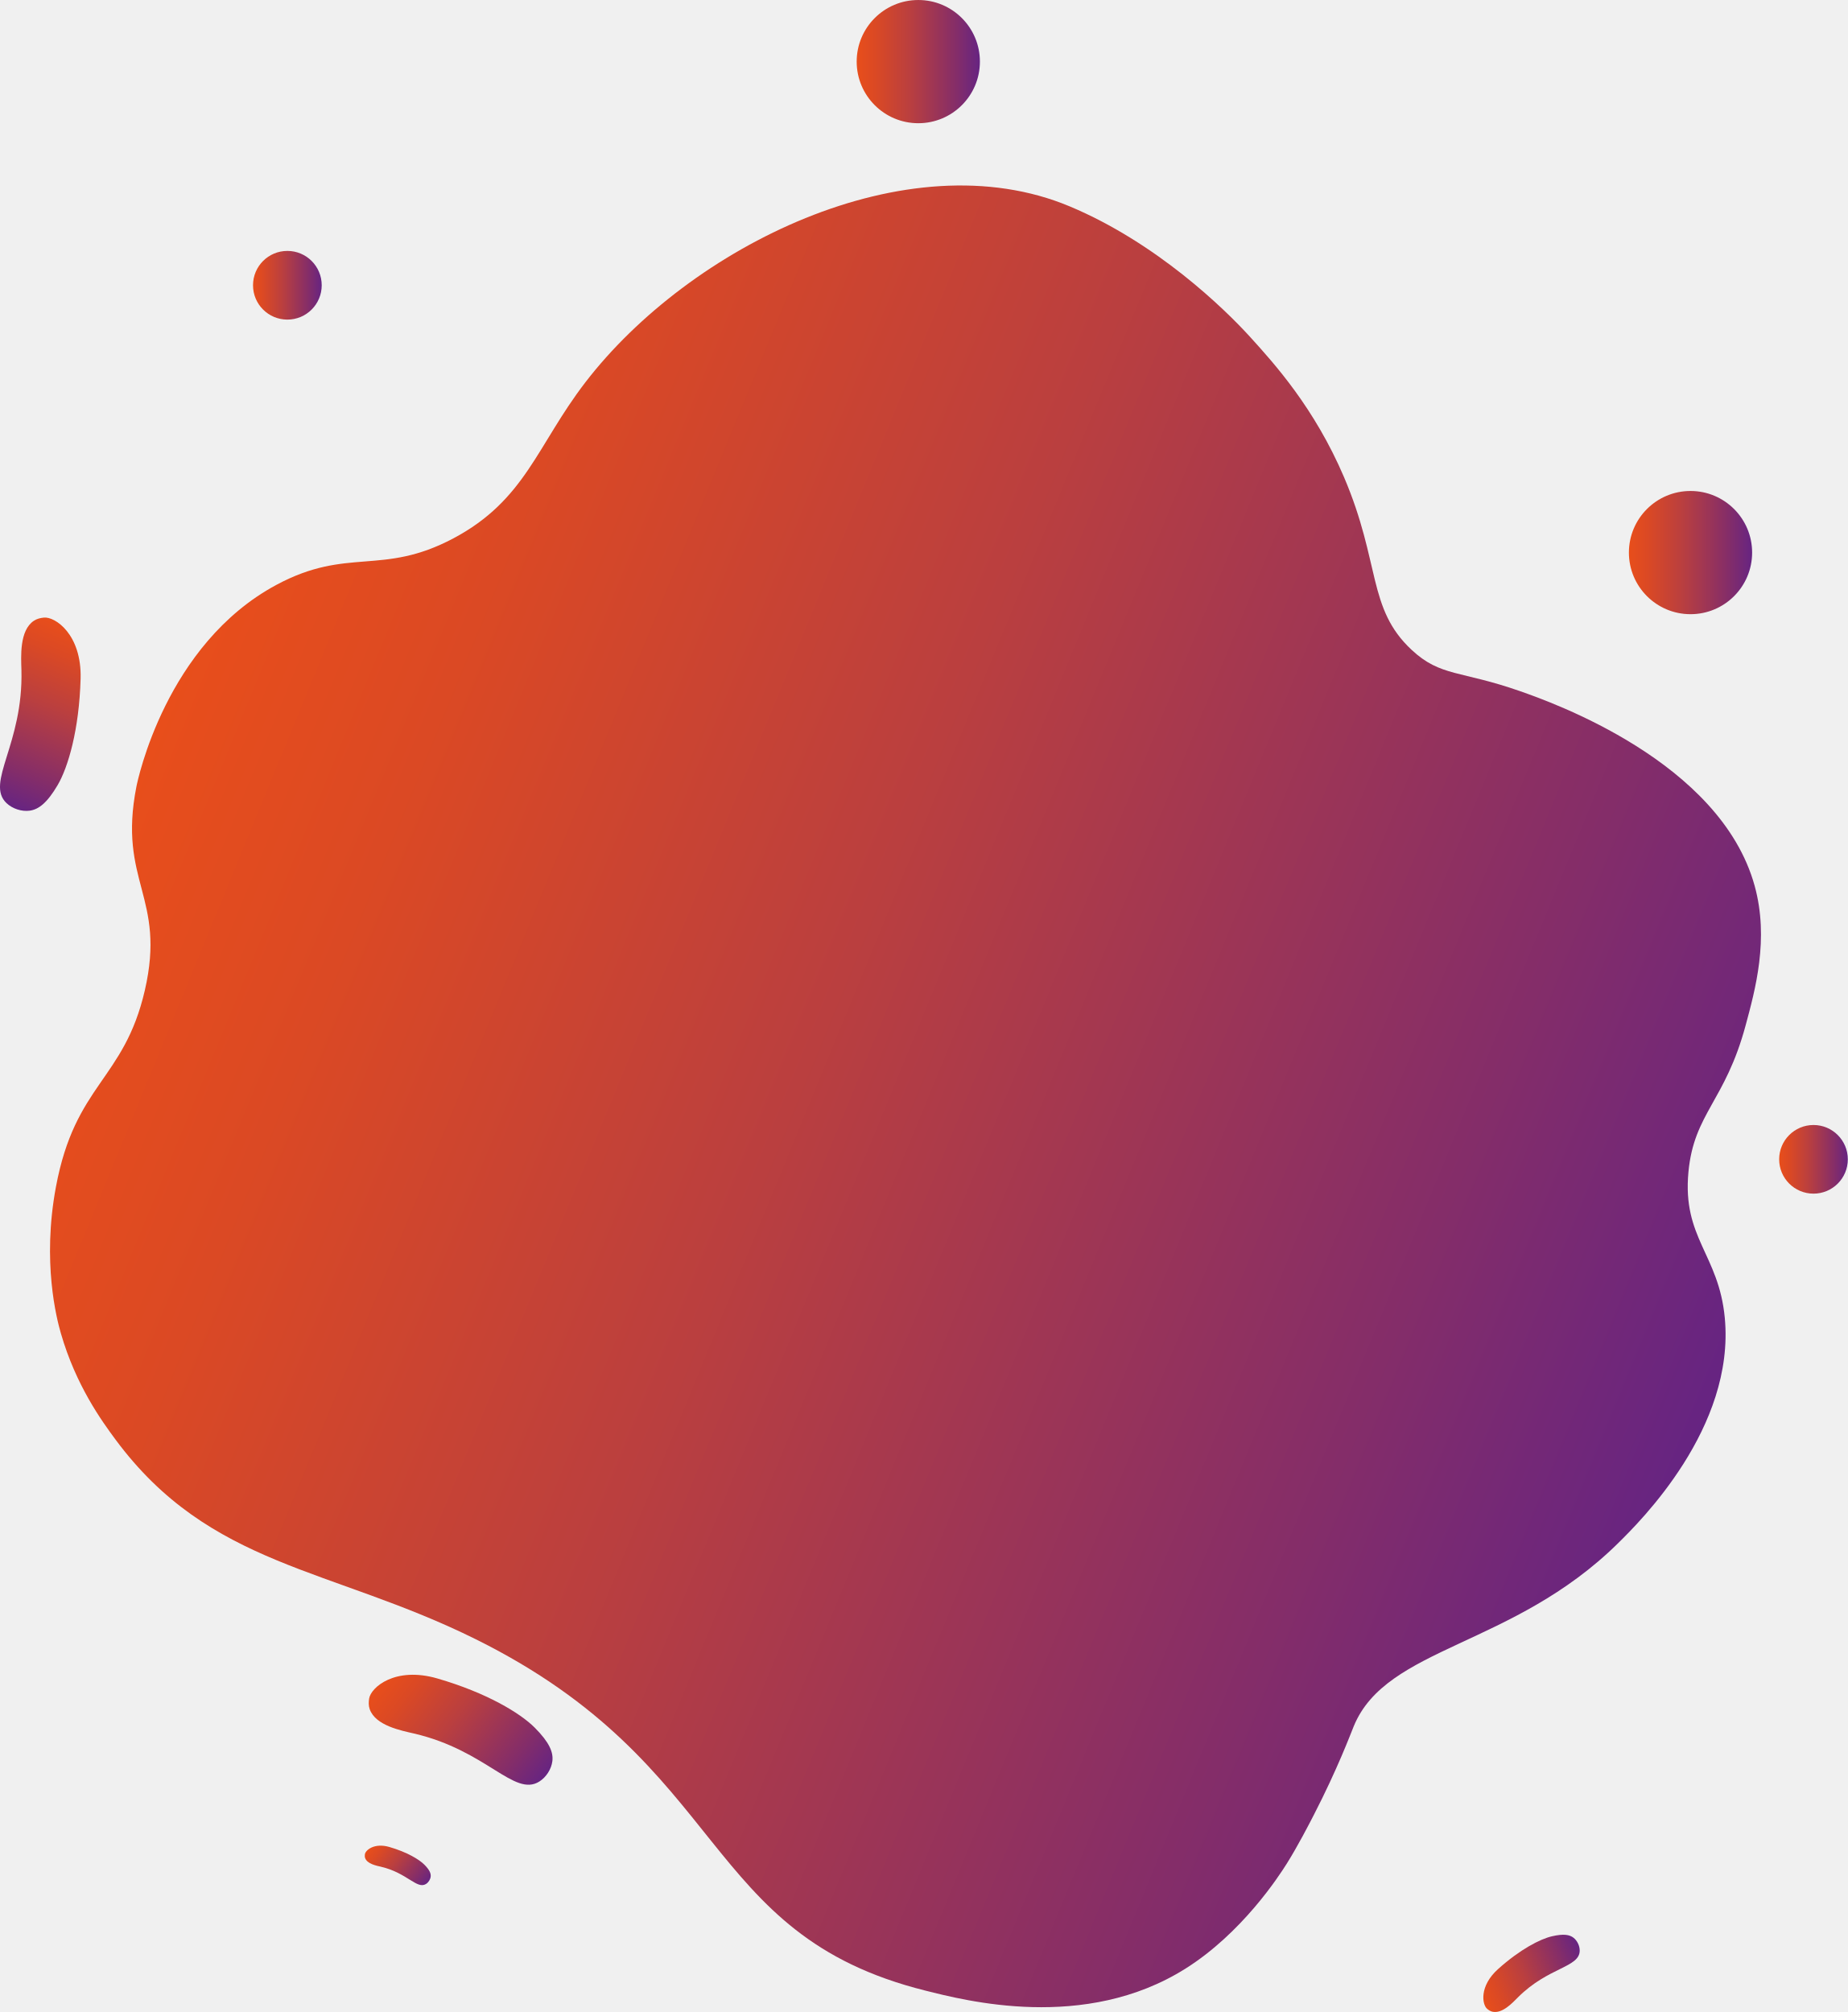
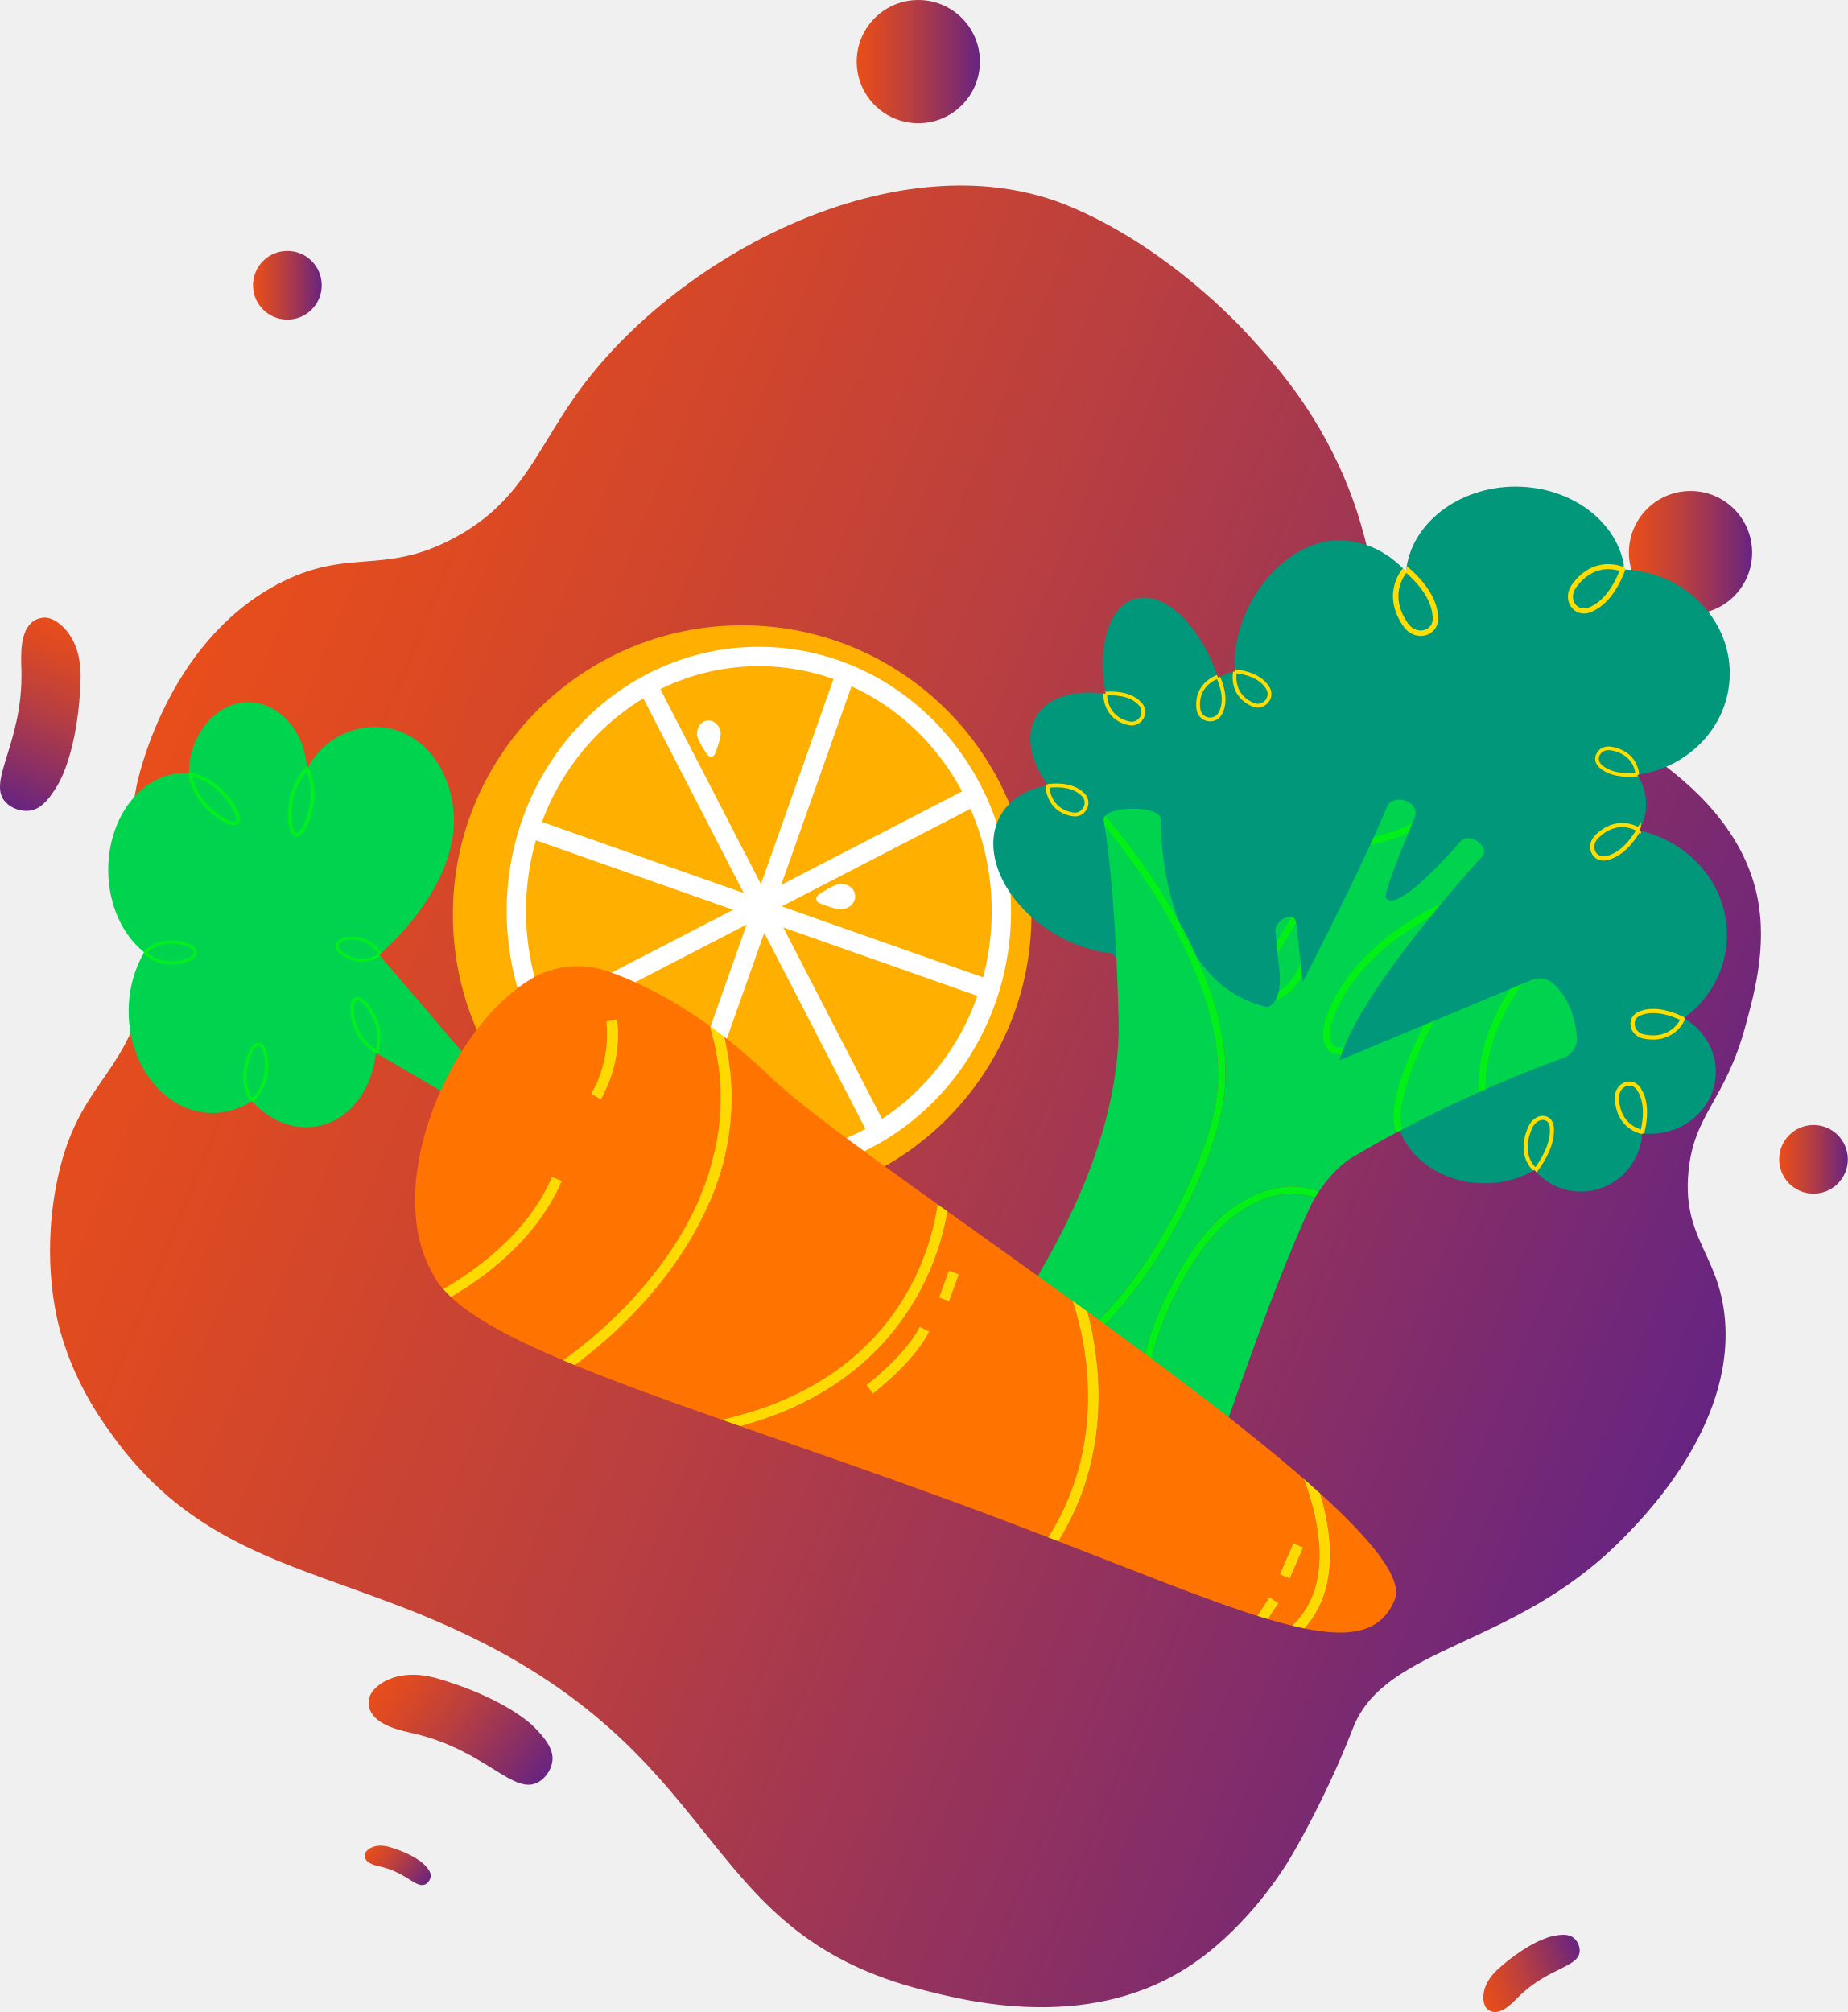
<svg xmlns="http://www.w3.org/2000/svg" xmlns:xlink="http://www.w3.org/1999/xlink" id="Capa_2" data-name="Capa 2" viewBox="0 0 1718.22 1871.07">
  <defs>
-     <linearGradient id="Degradado_sin_nombre_54" data-name="Degradado sin nombre 54" x1="1741.47" y1="5286.03" x2="3320.53" y2="5286.03" gradientTransform="translate(532.72 -4852.81) rotate(22.33)" gradientUnits="userSpaceOnUse">
+     <linearGradient id="Degradado_sin_nombre_54" data-name="Degradado sin nombre 54" x1="1741.77" y1="5287.55" x2="3320.83" y2="5287.55" gradientTransform="translate(533.02 -4854.33) rotate(22.33)" gradientUnits="userSpaceOnUse">
      <stop offset="0" stop-color="#e84e1b" />
      <stop offset=".15" stop-color="#db4924" />
      <stop offset=".43" stop-color="#ba3f3f" />
      <stop offset=".81" stop-color="#842d69" />
      <stop offset="1" stop-color="#662482" />
    </linearGradient>
    <linearGradient id="Degradado_sin_nombre_54-2" data-name="Degradado sin nombre 54" x1="796.59" y1="57.3" x2="911.19" y2="57.3" gradientTransform="matrix(1,0,0,1,0,0)" xlink:href="#Degradado_sin_nombre_54" />
    <linearGradient id="Degradado_sin_nombre_54-3" data-name="Degradado sin nombre 54" x1="235.26" y1="265.28" x2="299.16" y2="265.28" gradientTransform="matrix(1,0,0,1,0,0)" xlink:href="#Degradado_sin_nombre_54" />
    <linearGradient id="Degradado_sin_nombre_54-4" data-name="Degradado sin nombre 54" x1="1514.64" y1="513.88" x2="1629.25" y2="513.88" gradientTransform="matrix(1,0,0,1,0,0)" xlink:href="#Degradado_sin_nombre_54" />
    <linearGradient id="Degradado_sin_nombre_54-5" data-name="Degradado sin nombre 54" x1="1654.37" y1="1078.12" x2="1718.22" y2="1078.12" gradientTransform="matrix(1,0,0,1,0,0)" xlink:href="#Degradado_sin_nombre_54" />
-     <linearGradient id="Degradado_sin_nombre_54-6" data-name="Degradado sin nombre 54" x1="3726.74" y1="6424.91" x2="3902.72" y2="6424.91" gradientTransform="translate(1243.5 -5820.38) rotate(36.94)" xlink:href="#Degradado_sin_nombre_54" />
-     <linearGradient id="Degradado_sin_nombre_54-7" data-name="Degradado sin nombre 54" x1="17337.51" y1="7328.52" x2="17513.49" y2="7328.52" gradientTransform="translate(13431.55 -12672.63) rotate(112.31)" xlink:href="#Degradado_sin_nombre_54" />
-     <linearGradient id="Degradado_sin_nombre_54-8" data-name="Degradado sin nombre 54" x1="-41.27" y1="-4604.89" x2="60.45" y2="-4604.89" gradientTransform="translate(3081.51 6129.48) rotate(-21.23)" xlink:href="#Degradado_sin_nombre_54" />
-     <linearGradient id="Degradado_sin_nombre_54-9" data-name="Degradado sin nombre 54" x1="3811.54" y1="6562.41" x2="3874.69" y2="6562.41" gradientTransform="translate(1243.5 -5820.38) rotate(36.94)" xlink:href="#Degradado_sin_nombre_54" />
+     <linearGradient id="Degradado_sin_nombre_54-6" data-name="Degradado sin nombre 54" x1="3727.54" y1="6427.31" x2="3903.53" y2="6427.31" gradientTransform="translate(1244.3 -5822.78) rotate(36.94)" xlink:href="#Degradado_sin_nombre_54" />
+     <linearGradient id="Degradado_sin_nombre_54-7" data-name="Degradado sin nombre 54" x1="17343.03" y1="7332.22" x2="17519.01" y2="7332.22" gradientTransform="translate(13437.06 -12676.33) rotate(112.31)" xlink:href="#Degradado_sin_nombre_54" />
+     <linearGradient id="Degradado_sin_nombre_54-8" data-name="Degradado sin nombre 54" x1="-41" y1="-4606.33" x2="60.72" y2="-4606.33" gradientTransform="translate(3081.78 6130.93) rotate(-21.23)" xlink:href="#Degradado_sin_nombre_54" />
+     <linearGradient id="Degradado_sin_nombre_54-9" data-name="Degradado sin nombre 54" x1="3812.34" y1="6564.82" x2="3875.5" y2="6564.82" gradientTransform="translate(1244.3 -5822.78) rotate(36.94)" xlink:href="#Degradado_sin_nombre_54" />
+     <clipPath id="clippath">
+       <path d="m435.63,985.11l-83-97.11s76-63,69-134.5c-4.17-42.6-32.68-77.5-73-77.5-26.98,0-50.53,15.55-63.16,38.66-2.05-34.46-25.81-61.66-54.84-61.66s-54.85,29.61-54.99,66.19c-1.49-.12-2.99-.19-4.51-.19-38.94,0-70.5,40.29-70.5,90,0,32.38,13.4,60.76,33.5,76.62-9.13,15.47-14.5,34.42-14.5,54.88,0,52.19,34.92,94.5,78,94.5,13.26,0,25.74-4.01,36.67-11.08,16.05,17.86,37.9,27.37,59.97,23.6,30.09-5.13,51.58-33.4,55.35-68.36l62.46,36.62,23.56-30.68Z" style="fill: #00d44f;" />
+     </clipPath>
+     <clipPath id="clippath-1">
+       <path d="m1608.3,631.34c2.99-52.97-40.17-98.49-96.41-101.67-.42-.02-.83-.04-1.25-.06-5.03-43.28-48.56-77.11-101.51-77.11s-97.85,34.9-101.72,79.17c-16.15-18.03-38.32-29.17-62.78-29.17-49.43,0-96.5,57.94-96.5,114,0,2.65.11,5.25.31,7.8-5.76,1.08-11.12,3.2-15.83,6.15-16.18-49.1-50.47-81.79-77.65-73.44-24.19,7.43-34.78,44.9-26.85,88.09-29.1-4.17-54.12,3.12-64.81,21.65-10.17,17.61-5.08,41.34,11.03,63.5-19.14,3.2-35,12.53-43.75,27.68-19.51,33.79,3.6,83.65,51.61,111.37,16.9,9.76,34.63,15.45,51.37,17.29,46.27,42,154,130.77,266.59,159.92,7.99,29.03,37.98,51.67,74.98,53.76,19.26,1.09,37.26-3.58,51.69-12.23,9.76,11.48,23.9,19.08,39.99,19.99,31.26,1.77,58.09-22.36,60.27-54.02,1.11.12,2.22.21,3.35.28,34.06,1.93,63.13-22.47,64.94-54.49,1.25-22.1-10.82-42.05-29.62-52.93,22.95-16.88,38.29-42.66,39.96-72.26,2.76-48.77-32.5-91.42-81.45-102.33,3.64-6.46,5.89-13.76,6.33-21.56.62-10.98-2.42-21.38-8.1-30.14,46.52-6.64,83.2-43.17,85.8-89.25Z" style="fill: #00977b;" />
+     </clipPath>
  </defs>
  <g id="cartazanahoria">
    <g>
      <path d="m126.83,731.61c1.14-5.8,27.32-132.45,130.16-187.7,66.51-35.73,97.99-7.89,164.62-43.28,67-35.58,77.52-86.2,122.53-144.86,96.79-126.13,299.49-227.16,450.57-163.84,80.55,33.76,143.67,94.86,168.07,121.78,22.11,24.39,59.44,65.58,86.93,129.91,34.22,80.1,21.6,122.2,62.88,160.69,27.12,25.29,45.2,18.89,101.07,38.51,28.67,10.07,185.94,65.3,217.91,180.9,13.7,49.55.43,97.1-8.34,129.72-19.04,70.82-48.06,81.79-53.21,136.44-5.8,61.47,28.19,76.45,33.8,135.65,9.69,102.25-78.95,189.58-99.13,209.49-98.29,96.98-215.31,95.88-245.88,170.3-3.11,7.56-15.05,39.59-37.15,82.52-4.13,8.03-14.72,28.64-25.05,45.12-7.73,12.33-41.89,64.78-94.21,97.73-93.81,59.09-205.38,29.6-241.93,20.48-210.56-52.57-180.52-208.85-417.93-326.68-135.27-67.13-247.2-67.03-335.23-185.9-12.69-17.14-36.72-50.19-50.73-98.73-3.9-13.49-17.59-66.14-4.61-135.9,17.91-96.26,63.3-99.17,82.68-182.89,20.2-87.27-25.27-100.78-7.82-189.47Z" style="fill: url(#Degradado_sin_nombre_54);" />
      <circle cx="853.89" cy="57.3" r="57.29" style="fill: url(#Degradado_sin_nombre_54-2);" />
      <circle cx="267.21" cy="265.28" r="31.94" style="fill: url(#Degradado_sin_nombre_54-3);" />
      <circle cx="1571.95" cy="513.88" r="57.29" style="fill: url(#Degradado_sin_nombre_54-4);" />
      <circle cx="1686.3" cy="1078.12" r="31.92" style="fill: url(#Degradado_sin_nombre_54-5);" />
      <path d="m385.06,1612.12c-11.8-2.74-35.97-7.29-41.3-22.72-1.15-3.32-.98-6.59-.53-9.72,1.51-10.38,24.04-30.25,63.54-18.76,45.75,13.3,76.92,32.13,90.44,45.7,13.63,13.67,17.45,22.88,16.41,31.21-.91,7.31-5.67,14.91-12.2,18.97-23.37,14.53-49-29.02-116.37-44.68Z" style="fill: url(#Degradado_sin_nombre_54-6);" />
      <path d="m19.92,623.01c-.33-12.12-2.03-36.64,11.55-45.7,2.92-1.95,6.12-2.62,9.27-2.97,10.42-1.16,35.34,15.62,34.21,56.74-1.31,47.63-11.66,82.54-21.37,99.06-9.79,16.64-17.73,22.66-26.05,23.76-7.3.97-15.86-1.72-21.44-7.01-19.96-18.94,15.7-54.74,13.83-123.88Z" style="fill: url(#Degradado_sin_nombre_54-7);" />
      <path d="m1411.5,1857.44c-4.95,4.96-14.54,15.44-23.74,13.36-1.98-.45-3.53-1.52-4.94-2.7-4.64-3.9-7.53-21.03,10.15-36.92,20.48-18.41,39.23-27.98,50.01-30.49,10.87-2.53,16.55-1.6,20.33,1.45,3.31,2.67,5.6,7.33,5.6,11.77.01,15.9-29.18,15.22-57.41,43.53Z" style="fill: url(#Degradado_sin_nombre_54-8);" />
      <path d="m354.32,1736c-4.24-.98-12.91-2.62-14.82-8.15-.41-1.19-.35-2.36-.19-3.49.54-3.73,8.63-10.86,22.8-6.73,16.42,4.77,27.6,11.53,32.46,16.4,4.89,4.91,6.26,8.21,5.89,11.2-.33,2.62-2.03,5.35-4.38,6.81-8.39,5.21-17.58-10.41-41.76-16.03Z" style="fill: url(#Degradado_sin_nombre_54-9);" />
    </g>
+     <g id="_1_zanahoria_brocoli" data-name="1 zanahoria brocoli">
+       <g>
+         <circle cx="690.13" cy="850.5" r="269" style="fill: #ffaf00;" />
+         <ellipse cx="705.63" cy="847.25" rx="225.5" ry="236.75" style="fill: none; stroke: #fff; stroke-miterlimit: 10; stroke-width: 18px;" />
+         <line x1="601.88" y1="636.99" x2="816.67" y2="1053.35" style="fill: none; stroke: #fff; stroke-miterlimit: 10; stroke-width: 18px;" />
+         <line x1="502.01" y1="949.11" x2="906.62" y2="739.81" style="fill: none; stroke: #fff; stroke-miterlimit: 10; stroke-width: 18px;" />
+         <line x1="785.82" y1="627.95" x2="629.6" y2="1069.63" style="fill: none; stroke: #fff; stroke-miterlimit: 10; stroke-width: 18px;" />
+         <line x1="490.02" y1="768.97" x2="919.66" y2="920.39" style="fill: none; stroke: #fff; stroke-miterlimit: 10; stroke-width: 18px;" />
+         <path d="m670.07,681.29c.48,4.24-2.71,13.39-5.22,19.76-1.19,3.03-5.29,3.5-7.13.81-3.87-5.65-9.03-13.85-9.51-18.09-.78-6.86,3.48-12.98,9.52-13.66s11.56,4.32,12.34,11.18Z" style="fill: #fff;" />
+         <path d="m783.01,845.59c-4.57.49-14.39-3.01-21.23-5.76-3.26-1.31-3.73-5.72-.82-7.68,6.11-4.12,14.97-9.62,19.54-10.1,7.39-.79,13.94,3.84,14.63,10.35.69,6.5-4.73,12.41-12.12,13.2Z" style="fill: #fff;" />
+       </g>
+       <g>
+         <path d="m435.63,985.11l-83-97.11s76-63,69-134.5c-4.17-42.6-32.68-77.5-73-77.5-26.98,0-50.53,15.55-63.16,38.66-2.05-34.46-25.81-61.66-54.84-61.66s-54.85,29.61-54.99,66.19c-1.49-.12-2.99-.19-4.51-.19-38.94,0-70.5,40.29-70.5,90,0,32.38,13.4,60.76,33.5,76.62-9.13,15.47-14.5,34.42-14.5,54.88,0,52.19,34.92,94.5,78,94.5,13.26,0,25.74-4.01,36.67-11.08,16.05,17.86,37.9,27.37,59.97,23.6,30.09-5.13,51.58-33.4,55.35-68.36l62.46,36.62,23.56-30.68Z" style="fill: #00d44f;" />
+         <g style="clip-path: url(#clippath); fill: none;">
+           <g>
+             <path d="m181.63,885.75c0,5.38-10.63,9.75-23.75,9.75s-23.75-9.75-23.75-9.75c0,0,10.63-9.75,23.75-9.75s23.75,4.37,23.75,9.75Z" style="fill: none; stroke: #00ef1e; stroke-miterlimit: 10; stroke-width: 2.88px;" />
+             <path d="m220.27,764.75c-3.86,3.76-16.75-3.22-28.79-15.58-12.05-12.36-14.83-29.19-14.83-29.19,0,0,16.75,3.22,28.79,15.58,12.05,12.36,18.68,25.43,14.83,29.19Z" style="fill: none; stroke: #00ef1e; stroke-miterlimit: 10; stroke-width: 3.31px;" />
+             <path d="m275.29,776.19c-5.31-.89-7.3-15.41-4.45-32.44s14.79-29.21,14.79-29.21c0,0,7.3,15.41,4.45,32.44-2.86,17.02-9.47,30.1-14.79,29.21Z" style="fill: none; stroke: #00ef1e; stroke-miterlimit: 10; stroke-width: 3.31px;" />
+             <path d="m313.59,878.65c1.15-5.26,11.12-7.55,22.26-5.12,11.15,2.43,18.11,13.93,18.11,13.93,0,0-11.12,7.55-22.26,5.12-11.15-2.43-19.25-8.67-18.11-13.93Z" style="fill: none; stroke: #00ef1e; stroke-miterlimit: 10; stroke-width: 2.69px;" />
+             <path d="m330.71,928.97c5-2,13.47,7.4,18.93,21,5.46,13.6.83,28.26.83,28.26,0,0-13.47-7.4-18.93-21-5.46-13.6-5.83-26.26-.83-28.26Z" style="fill: none; stroke: #00ef1e; stroke-miterlimit: 10; stroke-width: 3.05px;" />
+             <path d="m240.92,971.27c5.34.68,8.18,13.01,6.34,27.55-1.84,14.54-13,25.11-13,25.11,0,0-8.18-13.01-6.34-27.55,1.84-14.54,7.66-25.78,13-25.11Z" style="fill: none; stroke: #00ef1e; stroke-miterlimit: 10; stroke-width: 3.05px;" />
+           </g>
+         </g>
+       </g>
+       <g>
+         <path d="m1608.3,631.34c2.99-52.97-40.17-98.49-96.41-101.67-.42-.02-.83-.04-1.25-.06-5.03-43.28-48.56-77.11-101.51-77.11s-97.85,34.9-101.72,79.17c-16.15-18.03-38.32-29.17-62.78-29.17-49.43,0-96.5,57.94-96.5,114,0,2.65.11,5.25.31,7.8-5.76,1.08-11.12,3.2-15.83,6.15-16.18-49.1-50.47-81.79-77.65-73.44-24.19,7.43-34.78,44.9-26.85,88.09-29.1-4.17-54.12,3.12-64.81,21.65-10.17,17.61-5.08,41.34,11.03,63.5-19.14,3.2-35,12.53-43.75,27.68-19.51,33.79,3.6,83.65,51.61,111.37,16.9,9.76,34.63,15.45,51.37,17.29,46.27,42,154,130.77,266.59,159.92,7.99,29.03,37.98,51.67,74.98,53.76,19.26,1.09,37.26-3.58,51.69-12.23,9.76,11.48,23.9,19.08,39.99,19.99,31.26,1.77,58.09-22.36,60.27-54.02,1.11.12,2.22.21,3.35.28,34.06,1.93,63.13-22.47,64.94-54.49,1.25-22.1-10.82-42.05-29.62-52.93,22.95-16.88,38.29-42.66,39.96-72.26,2.76-48.77-32.5-91.42-81.45-102.33,3.64-6.46,5.89-13.76,6.33-21.56.62-10.98-2.42-21.38-8.1-30.14,46.52-6.64,83.2-43.17,85.8-89.25Z" style="fill: #00977b;" />
+         <g style="clip-path: url(#clippath-1); fill: none;">
+           <g>
+             <path d="m1027.69,645.07s-1.27,22.23,22.06,27.57c10.33,2.36,17.73-9.96,10.64-17.83-5.44-6.05-15.2-10.93-32.7-9.73Z" style="fill: none; stroke: #fd0; stroke-miterlimit: 10; stroke-width: 3.51px;" />
+             <path d="m974,730.95s-.13,22.27,23.44,26.4c10.44,1.83,17.2-10.85,9.71-18.36-5.74-5.76-15.74-10.14-33.15-8.04Z" style="fill: none; stroke: #fd0; stroke-miterlimit: 10; stroke-width: 3.51px;" />
+             <path d="m1132.57,629.3s-21.29,6.51-18.22,30.24c1.36,10.51,15.48,13.19,20.42,3.81,3.79-7.2,4.99-18.05-2.2-34.05Z" style="fill: none; stroke: #fd0; stroke-miterlimit: 10; stroke-width: 3.51px;" />
+             <path d="m1148.49,624.22s-5.32,21.62,16.63,31.14c9.72,4.22,19.26-6.54,13.73-15.58-4.24-6.94-12.94-13.53-30.36-15.56Z" style="fill: none; stroke: #fd0; stroke-miterlimit: 10; stroke-width: 3.51px;" />
+             <path d="m1307.4,529.19s-21.34,21.42-.38,51.8c9.28,13.45,28.51,8.73,27.75-6.91-.58-12-6.97-27.44-27.37-44.89Z" style="fill: none; stroke: #fd0; stroke-miterlimit: 10; stroke-width: 5.08px;" />
+             <path d="m1508.97,529.61s-25.34-12.13-45.34,15.38c-8.86,12.19,1.24,27.53,14.67,22.12,10.3-4.15,21.78-14.41,30.68-37.51Z" style="fill: none; stroke: #fd0; stroke-miterlimit: 10; stroke-width: 4.7px;" />
+             <path d="m1522.47,720.28s-.38-20.22-24.54-24.2c-10.7-1.76-17.31,9.69-9.5,16.58,6,5.29,16.31,9.36,34.04,7.62Z" style="fill: none; stroke: #fd0; stroke-miterlimit: 10; stroke-width: 3.38px;" />
+             <path d="m1523.88,771.68s-19.01-13.35-39.07,6.34c-8.89,8.73-2.75,22.62,8.93,20.04,8.96-1.98,19.73-8.77,30.14-26.39Z" style="fill: none; stroke: #fd0; stroke-miterlimit: 10; stroke-width: 3.88px;" />
+             <path d="m1527.23,1052.68s-22.95-3.61-23.68-31.72c-.33-12.45,13.74-18.17,20.35-8.2,5.07,7.65,8.09,20.02,3.33,39.92Z" style="fill: none; stroke: #fd0; stroke-miterlimit: 10; stroke-width: 3.88px;" />
+             <path d="m1564.83,947.53s-8.38,21.66-36.01,16.44c-12.24-2.32-14.86-17.28-3.71-21.63,8.55-3.34,21.28-3.67,39.72,5.19Z" style="fill: none; stroke: #fd0; stroke-miterlimit: 10; stroke-width: 3.88px;" />
+             <path d="m1428.08,1088.17s-17.14-12.09-5.32-39.39c5.24-12.1,19.26-12.32,20.25-.25.76,9.26-2.24,22.29-14.93,39.64Z" style="fill: none; stroke: #fd0; stroke-miterlimit: 10; stroke-width: 3.79px;" />
+           </g>
+         </g>
+       </g>
+       <g>
+         <path d="m1048.01,1197.6c26.87-33.96,69.49-105.8,81.81-169.46,5.39-27.86,2.8-59.49-7.7-94.03-8.45-27.81-22.02-57.52-40.32-88.32-20.17-33.94-41.74-61.77-54.6-77.36,2.78,16.85,10.23,70.9,12.94,179.06,3.28,131.14-86.91,252.2-83,255,.17-.1,23.24,16.38,52.82,37.62,10.25-10.12,23.85-24.56,38.06-42.52Z" style="fill: #00d44f;" />
+         <path d="m1315.63,760c5.04-15.85-20.83-21.89-25.5-10.5-3.72,8.87-7.99,18.56-12.58,28.65,11.42-2.86,25.86-7.25,35.9-13,1.36-3.22,2.18-5.15,2.18-5.15Z" style="fill: #00d44f;" />
+         <path d="m1095.75,856.06c-17.38-46.08-16.39-94.06-16.39-94.06-.11-12.14-42.14-13.1-51.43-3.58,11.95,14.08,36.79,44.95,59.81,83.69,2.78,4.68,5.44,9.33,8,13.95Z" style="fill: #00d44f;" />
+         <path d="m1238.5,951.45c-2.51,10.3-1.64,18.17,2.33,21.06,2.26,1.64,5.61,1.63,9.51.05,14.67-35.56,49.52-82.7,79.13-119.26-25.13,13.91-74.53,46.87-90.97,98.15Z" style="fill: #00d44f;" />
+         <path d="m1148.2,1130.32c-34.34,25.25-60.78,81.09-70.2,108.39-5.97,17.3-9.17,32.66-10.81,42.55,22.45,16.16,43.19,31.1,56.26,40.52,8.84,6.37,14.18,10.22,14.18,10.22,0,0,21.12-60.86,41.94-116.17,13.98-37.14,35.83-89.78,43.06-101.83,0,0,.01-.02.02-.03-23.27-8.37-48.3-2.88-74.44,16.35Z" style="fill: #00d44f;" />
+         <path d="m1208.93,896.3l.57.24c-1.68-16.24-3.69-33.36-4.23-37.88l-17.3,28.62c.39,3.85.8,7.52,1.16,10.21,1.45,10.71,1.13,18.48-.05,24.12,6.56-3.76,13.81-11.16,19.84-25.32Z" style="fill: #00d44f;" />
+         <path d="m1466.24,964.17c-1.7-19.63-8.15-36.3-21.17-48.89-5.53-5.34-13.69-6.92-20.78-3.96l-8.32,3.48c-9.91,13.68-35.47,53.4-34.47,98.09,31.36-13.85,57.29-23.85,72-29,8.25-2.89,13.49-11.01,12.74-19.72Z" style="fill: #00d44f;" />
+         <path d="m1403.96,919.82l-70.07,29.29c-13.76,25.33-37.85,77.89-29.51,100.94,24.5-12.88,48.5-24.35,70.22-34.09-1.94-40.68,16.9-76.89,29.36-96.15Z" style="fill: #00d44f;" />
+         <path d="m1308.63,986.32c5.09-12.65,10.79-24.44,15.18-33l-78.18,32.68c.49-1.77,1.06-3.59,1.69-5.44-.81.11-1.6.18-2.37.18-3.08,0-5.88-.85-8.23-2.56-3.8-2.76-9.5-10.14-4.98-28.51l.06-.23c6.71-21.02,23.24-52.43,63.87-82.74,21.2-15.81,39.97-24.68,44.88-26.88,21.28-25.58,37.59-43.31,37.59-43.31,8.05-9.47-12.77-23.84-20.5-13.5-53,60-66,57-69,52-2.11-3.51,12.08-39.13,20.7-60-11.65,5.21-25.54,8.96-35.51,11.26-27.15,58.83-62.7,127.24-62.7,127.24-.14-1.61-.29-3.3-.45-5.04-5.41,9.31-13.42,18.54-24.9,22.22-.06.02-.12.03-.18.05-3.39,5.26-7.46,5.77-7.46,5.77-29.97-6.9-50.85-24.85-65.4-46.74,6.53,14.46,11.9,28.58,16.07,42.25,10.85,35.66,13.51,68.45,7.9,97.46-12.6,65.1-55.9,138.01-83.3,172.61-13.97,17.64-27.37,31.94-37.67,42.17,14.39,10.34,30.02,21.57,45.13,32.44,1.81-10.04,4.99-24.18,10.47-40.09,9.74-28.3,36.88-85.57,72.74-111.93,19.81-14.56,50.06-29.13,82.41-16.74,16.76-25.16,33.16-32.94,33.16-32.94,12.76-7.57,25.69-14.8,38.52-21.65-5.44-13.65-1.93-36.16,10.48-67.03Z" style="fill: #00d44f;" />
+         <path d="m1186.13,867.5s.29,3.42.72,8.11l13.83-22.88c-6.29-1.17-16.5,6.65-14.55,14.77Z" style="fill: #00d44f;" />
+         <path d="m1095.75,856.06c4.38,11.62,9.94,23.12,16.97,33.7-4.99-11.05-10.65-22.29-16.97-33.7Z" style="fill: #00f017;" />
+         <path d="m1053.39,1202.09c27.4-34.6,70.71-107.51,83.3-172.61,5.61-29.01,2.95-61.8-7.9-97.46-4.16-13.67-9.54-27.79-16.07-42.25-7.03-10.58-12.59-22.08-16.97-33.7-2.56-4.63-5.22-9.28-8-13.95-23.03-38.73-47.87-69.61-59.81-83.69-1.17,1.2-1.82,2.56-1.8,4.08,0,0,.4,1.91,1.06,5.94,12.87,15.58,34.44,43.41,54.6,77.36,18.3,30.8,31.86,60.52,40.32,88.32,10.5,34.53,13.09,66.17,7.7,94.03-12.32,63.66-54.93,135.5-81.81,169.46-14.21,17.96-27.8,32.39-38.06,42.52,1.9,1.36,3.82,2.74,5.77,4.14,10.3-10.23,23.7-24.53,37.67-42.17Z" style="fill: #00f017;" />
+         <path d="m1205.13,857.5c-.58-2.9-2.28-4.36-4.45-4.77l-13.83,22.88c.32,3.49.71,7.68,1.12,11.68l17.3-28.62c-.09-.74-.14-1.17-.14-1.17Z" style="fill: #00f017;" />
+         <path d="m1210.68,908.46c-.35-3.77-.75-7.81-1.18-11.91l-.57-.24c-6.03,14.16-13.28,21.55-19.84,25.32-.84,4.02-2.1,6.96-3.49,9.11.06-.02.12-.03.18-.05,11.48-3.68,19.49-12.91,24.9-22.22Z" style="fill: #00f017;" />
+         <path d="m1144.06,1124.68c-35.85,26.36-62.99,83.63-72.74,111.93-5.48,15.91-8.66,30.05-10.47,40.09,2.12,1.53,4.24,3.05,6.34,4.56,1.64-9.89,4.85-25.25,10.81-42.55,9.42-27.3,35.86-83.14,70.2-108.39,26.15-19.23,51.18-24.72,74.44-16.35,1.27-2.12,2.55-4.12,3.82-6.03-32.35-12.39-62.6,2.18-82.41,16.74Z" style="fill: #00f017;" />
+         <path d="m1333.89,949.11l-10.08,4.21c-4.39,8.56-10.09,20.35-15.18,33-12.41,30.87-15.92,53.38-10.48,67.03,2.08-1.11,4.16-2.21,6.23-3.3-8.35-23.05,15.75-75.61,29.51-100.94Z" style="fill: #00f017;" />
+         <path d="m1415.96,914.8l-12,5.02c-12.47,19.26-31.3,55.47-29.36,96.15,2.33-1.04,4.63-2.07,6.9-3.07-1-44.69,24.55-84.42,34.47-98.09Z" style="fill: #00f017;" />
+         <path d="m1231.79,949.44l-.06.23c-4.52,18.36,1.18,25.74,4.98,28.51,2.36,1.71,5.16,2.56,8.23,2.56.77,0,1.57-.07,2.37-.18.88-2.59,1.89-5.26,3.02-8-3.9,1.58-7.25,1.59-9.51-.05-3.98-2.89-4.85-10.76-2.33-21.06,16.44-51.28,65.84-84.24,90.97-98.15,3.8-4.69,7.5-9.2,11.07-13.49-4.91,2.2-23.69,11.07-44.88,26.88-40.62,30.31-57.15,61.72-63.87,82.74Z" style="fill: #00f017;" />
+         <path d="m1313.45,765.15c-10.04,5.75-24.48,10.14-35.9,13-1.22,2.68-2.46,5.39-3.72,8.12,9.96-2.3,23.86-6.05,35.51-11.26,1.62-3.91,3.03-7.29,4.11-9.86Z" style="fill: #00f017;" />
+       </g>
+       <g>
+         <path d="m610.05,1181.93c25.19-32.6,42.72-66.61,52.09-101.07,11.34-41.7,10.7-84.27-1.89-126.58-39.66-28.65-73.42-43.52-94.98-50.99-23.86-8.26-50.19-5.72-71.8,7.34-75.89,45.87-137.66,190.74-91.76,272.62,2.46,5.23,5.92,10.38,10.35,15.45,22.39-12.67,77.6-48.43,101.11-104.35l9.22,3.88c-16.35,38.88-46.96,67.98-69.76,85.55-13.04,10.05-24.93,17.51-33.36,22.36,21.15,19.82,56.89,38.85,104.27,58.84,16.39-11.7,53.78-40.74,86.49-83.07Zm-51.37-159.9l-8.69-4.94c19.48-34.28,13.84-66.75,13.78-67.07l9.83-1.83c.27,1.46,6.45,36.25-14.92,73.84Z" style="fill: #ff7300;" />
+         <path d="m843.65,1201.4c19.41-34.05,25.97-65.91,28.14-81.48-71.09-50.87-130.1-93.96-155.71-118.7-14.71-14.22-29.07-26.52-42.83-37.2,9.75,40.02,9.26,80.18-1.5,119.63-9.75,35.76-27.91,70.96-53.97,104.63-30.75,39.73-64.76,67.53-83.35,81.24,38.89,15.95,84.94,32.58,136.67,50.74,42.39-9.58,79.11-25.64,109.25-47.86,26.1-19.24,47.4-43.14,63.29-71.01Z" style="fill: #ff7300;" />
+         <path d="m1227.52,1388.78c2.5,8.26,4.86,17.55,6.59,27.44,7.23,41.42-.09,75.08-21.14,98.18,44.62,9.03,71.92,2.76,83.94-26.78,7.8-19.17-20.9-54.88-69.39-98.85Z" style="fill: #ff7300;" />
+         <path d="m1010.65,1275.31c-2.4-28.7-8.7-52.01-13.02-65.33-39.91-28.81-79.75-57.11-116.66-83.5-2.88,17.52-10.14,47.29-28.39,79.44-16.56,29.18-38.77,54.19-66.02,74.34-27.68,20.46-60.62,35.9-98.19,46.05,58.64,20.5,124.06,43.01,194.27,68.69,32.76,11.98,63.39,23.62,92,34.66,15.12-23.77,25.75-49.82,31.6-77.56,5.15-24.46,6.64-50.29,4.43-76.78Zm-199,20.68l-6.04-7.97c.36-.27,36.24-27.64,49.55-54.25l8.94,4.47c-14.36,28.72-50.91,56.58-52.45,57.75Zm70.88-85.89l-9.4-3.42,9.13-25.13,9.4,3.42-9.13,25.13Z" style="fill: #ff7300;" />
+         <path d="m1224.29,1418.17c-2.9-16.75-7.82-31.94-11.95-42.86-53.97-47.01-127.22-101.93-201.36-155.66,3.76,13.83,7.74,32.54,9.61,54.48,3.49,41.14-.3,101.29-36.46,159.21,76.07,29.46,137.27,54.29,184.96,69.35l11.35-17.41,8.38,5.46-9.78,15c7.88,2.35,15.35,4.39,22.44,6.11,22.29-20.88,29.98-52.36,22.82-93.67Zm-34.25,45.84l12.58-28.94,9.17,3.99-12.58,28.94-9.17-3.99Z" style="fill: #ff7300;" />
+         <path d="m522.4,1098.25l-9.22-3.88c-23.52,55.92-78.73,91.68-101.11,104.35,2.18,2.5,4.58,4.98,7.22,7.45,8.43-4.85,20.32-12.31,33.36-22.36,22.8-17.57,53.41-46.68,69.76-85.55Z" style="fill: #ffda00;" />
+         <path d="m563.77,950.02c.06.32,5.7,32.79-13.78,67.07l8.69,4.94c21.36-37.6,15.19-72.38,14.92-73.84l-9.83,1.83Z" style="fill: #ffda00;" />
+         <path d="m617.78,1188.29c26.06-33.67,44.22-68.87,53.97-104.63,10.76-39.45,11.25-79.61,1.5-119.63-4.39-3.41-8.73-6.66-12.99-9.74,12.59,42.31,13.23,84.87,1.89,126.58-9.37,34.46-26.9,68.46-52.09,101.07-32.71,42.33-70.11,71.37-86.49,83.07,3.56,1.5,7.19,3.01,10.88,4.52,18.58-13.71,52.59-41.51,83.35-81.24Z" style="fill: #ffda00;" />
+         <path d="m852.57,1205.93c18.25-32.15,25.51-61.93,28.39-79.44-3.08-2.2-6.14-4.39-9.17-6.56-2.17,15.56-8.73,47.43-28.14,81.48-15.89,27.87-37.18,51.76-63.29,71.01-30.14,22.22-66.86,38.29-109.25,47.86,5.68,2,11.43,4.01,17.25,6.04,37.57-10.15,70.52-25.59,98.19-46.05,27.25-20.14,49.46-45.15,66.02-74.34Z" style="fill: #ffda00;" />
+         <path d="m805.61,1288.01l6.04,7.97c1.55-1.17,38.1-29.04,52.45-57.75l-8.94-4.47c-13.3,26.61-49.19,53.98-49.55,54.25Z" style="fill: #ffda00;" />
+         <rect x="869.02" y="1190.83" width="26.73" height="10" transform="translate(-542.89 1616.77) rotate(-70.03)" style="fill: #ffda00;" />
+         <path d="m1020.58,1274.12c-1.86-21.94-5.84-40.65-9.61-54.48-4.45-3.22-8.9-6.44-13.35-9.66,4.33,13.32,10.62,36.63,13.02,65.33,2.22,26.49.73,52.33-4.43,76.78-5.85,27.74-16.48,53.79-31.6,77.56,3.19,1.23,6.36,2.46,9.5,3.67,36.16-57.92,39.95-118.07,36.46-159.21Z" style="fill: #ffda00;" />
+         <path d="m1234.11,1416.22c-1.73-9.89-4.09-19.19-6.59-27.44-4.86-4.41-9.94-8.91-15.18-13.48,4.14,10.92,9.05,26.11,11.95,42.86,7.16,41.31-.52,72.79-22.82,93.67,3.95.96,7.78,1.82,11.49,2.57,21.05-23.1,28.37-56.77,21.14-98.18Z" style="fill: #ffda00;" />
+         <path d="m1180.44,1485.27l-11.35,17.41c3.39,1.07,6.7,2.08,9.95,3.05l9.78-15-8.38-5.46Z" style="fill: #ffda00;" />
+         <rect x="1185.14" y="1446.53" width="31.56" height="10" transform="translate(-608.99 1974.4) rotate(-66.51)" style="fill: #ffda00;" />
+       </g>
+     </g>
  </g>
</svg>
